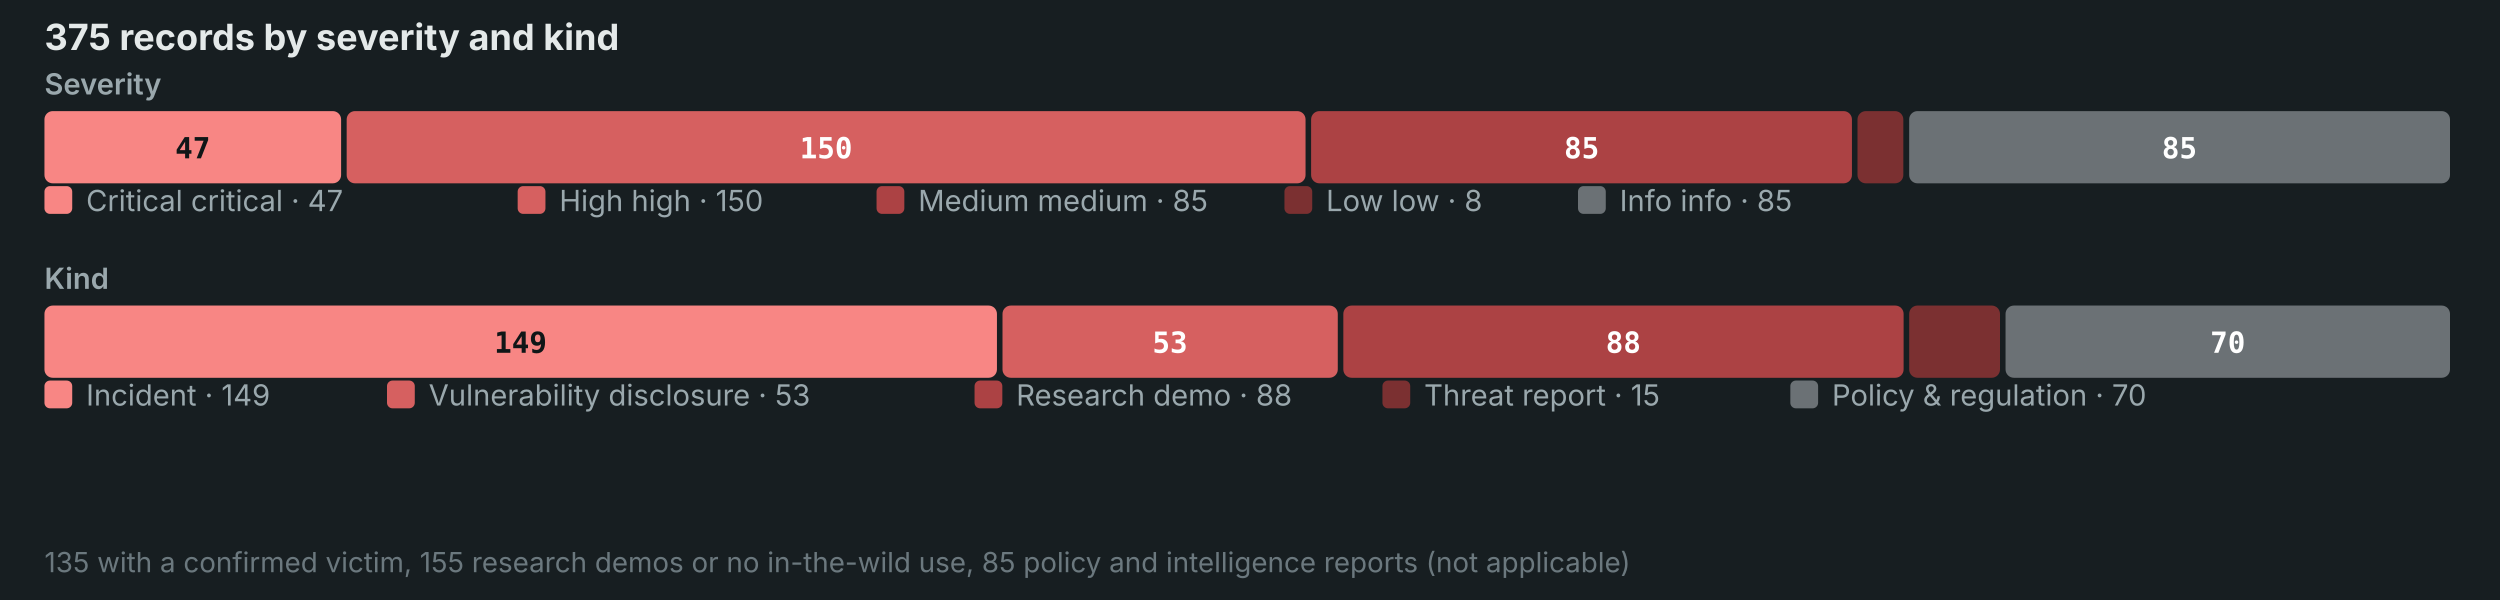
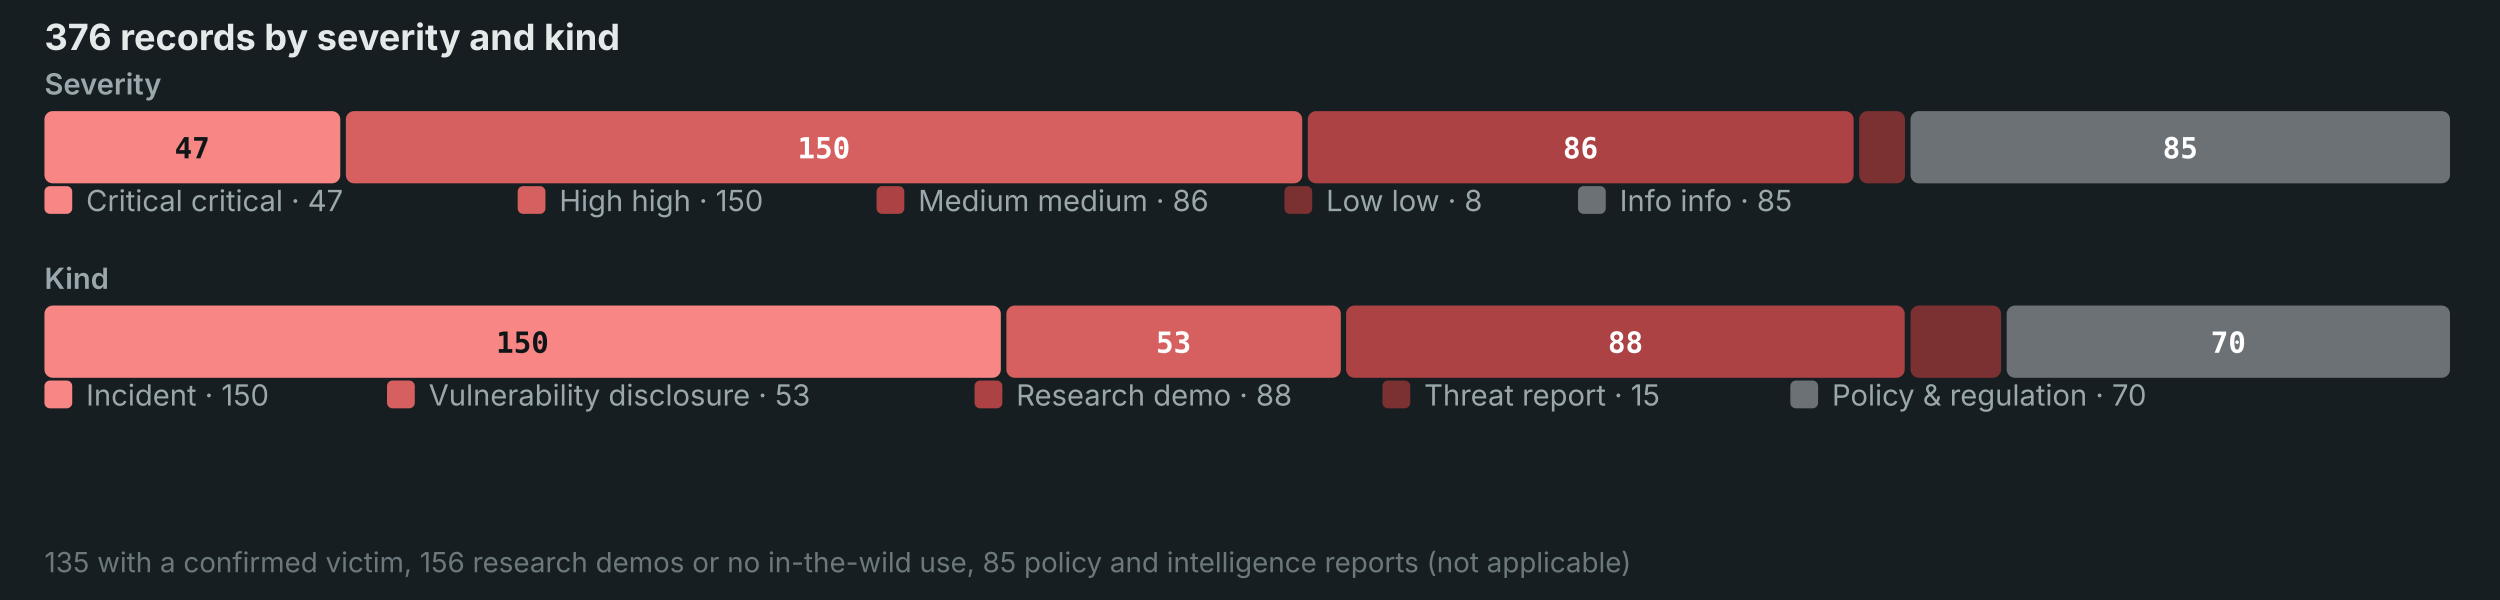
<svg xmlns="http://www.w3.org/2000/svg" viewBox="0 0 900 216" width="900" height="216" role="img" font-family="ui-sans-serif,-apple-system,'Segoe UI','PingFang SC','Microsoft YaHei',sans-serif">
  <rect width="900" height="216" fill="#171E21" />
-   <text x="16" y="18" font-size="13" font-weight="700" fill="#E4E9E9">375 records by severity and kind</text>
+   <text x="16" y="18" font-size="13" font-weight="700" fill="#E4E9E9">376 records by severity and kind</text>
  <text x="16" y="34" font-size="10.5" fill="#9AA8AD" font-weight="600">Severity</text>
-   <rect x="16.0" y="40" width="106.8" height="26" rx="3" fill="#F88684" />
-   <text x="69.4" y="57" font-size="10.5" text-anchor="middle" font-family="ui-monospace,'SF Mono','Cascadia Mono','Consolas',monospace" font-weight="700" fill="#101617">47</text>
-   <rect x="124.8" y="40" width="345.2" height="26" rx="3" fill="#D66060" />
-   <text x="297.4" y="57" font-size="10.5" text-anchor="middle" font-family="ui-monospace,'SF Mono','Cascadia Mono','Consolas',monospace" font-weight="700" fill="#FFFFFF">150</text>
-   <rect x="472.0" y="40" width="194.7" height="26" rx="3" fill="#AC4244" />
-   <text x="569.4" y="57" font-size="10.5" text-anchor="middle" font-family="ui-monospace,'SF Mono','Cascadia Mono','Consolas',monospace" font-weight="700" fill="#FFFFFF">85</text>
-   <rect x="668.7" y="40" width="16.5" height="26" rx="3" fill="#7B3031" />
-   <rect x="687.3" y="40" width="194.7" height="26" rx="3" fill="#6B7175" />
-   <text x="784.6" y="57" font-size="10.5" text-anchor="middle" font-family="ui-monospace,'SF Mono','Cascadia Mono','Consolas',monospace" font-weight="700" fill="#FFFFFF">85</text>
+   <rect x="16.0" y="40" width="106.5" height="26" rx="3" fill="#F88684" />
+   <text x="69.2" y="57" font-size="10.5" text-anchor="middle" font-family="ui-monospace,'SF Mono','Cascadia Mono','Consolas',monospace" font-weight="700" fill="#101617">47</text>
+   <rect x="124.5" y="40" width="344.3" height="26" rx="3" fill="#D66060" />
+   <text x="296.6" y="57" font-size="10.5" text-anchor="middle" font-family="ui-monospace,'SF Mono','Cascadia Mono','Consolas',monospace" font-weight="700" fill="#FFFFFF">150</text>
+   <rect x="470.8" y="40" width="196.5" height="26" rx="3" fill="#AC4244" />
+   <text x="569.0" y="57" font-size="10.5" text-anchor="middle" font-family="ui-monospace,'SF Mono','Cascadia Mono','Consolas',monospace" font-weight="700" fill="#FFFFFF">86</text>
+   <rect x="669.3" y="40" width="16.5" height="26" rx="3" fill="#7B3031" />
+   <rect x="687.8" y="40" width="194.2" height="26" rx="3" fill="#6B7175" />
+   <text x="784.9" y="57" font-size="10.5" text-anchor="middle" font-family="ui-monospace,'SF Mono','Cascadia Mono','Consolas',monospace" font-weight="700" fill="#FFFFFF">85</text>
  <rect x="16" y="67" width="10" height="10" rx="2" fill="#F88684" />
  <text x="31" y="76" font-size="10.5" fill="#9AA8AD">Critical critical · 47</text>
  <rect x="186.36" y="67" width="10" height="10" rx="2" fill="#D66060" />
  <text x="201.36" y="76" font-size="10.5" fill="#9AA8AD">High high · 150</text>
  <rect x="315.56" y="67" width="10" height="10" rx="2" fill="#AC4244" />
-   <text x="330.56" y="76" font-size="10.5" fill="#9AA8AD">Medium medium · 85</text>
+   <text x="330.56" y="76" font-size="10.5" fill="#9AA8AD">Medium medium · 86</text>
  <rect x="462.4" y="67" width="10" height="10" rx="2" fill="#7B3031" />
  <text x="477.4" y="76" font-size="10.5" fill="#9AA8AD">Low low · 8</text>
  <rect x="568.08" y="67" width="10" height="10" rx="2" fill="#6B7175" />
  <text x="583.08" y="76" font-size="10.5" fill="#9AA8AD">Info info · 85</text>
  <text x="16" y="104" font-size="10.5" fill="#9AA8AD" font-weight="600">Kind</text>
-   <rect x="16.0" y="110" width="342.9" height="26" rx="3" fill="#F88684" />
-   <text x="187.4" y="127" font-size="10.5" text-anchor="middle" font-family="ui-monospace,'SF Mono','Cascadia Mono','Consolas',monospace" font-weight="700" fill="#101617">149</text>
-   <rect x="360.9" y="110" width="120.7" height="26" rx="3" fill="#D66060" />
-   <text x="421.2" y="127" font-size="10.5" text-anchor="middle" font-family="ui-monospace,'SF Mono','Cascadia Mono','Consolas',monospace" font-weight="700" fill="#FFFFFF">53</text>
-   <rect x="483.6" y="110" width="201.7" height="26" rx="3" fill="#AC4244" />
-   <text x="584.4" y="127" font-size="10.5" text-anchor="middle" font-family="ui-monospace,'SF Mono','Cascadia Mono','Consolas',monospace" font-weight="700" fill="#FFFFFF">88</text>
-   <rect x="687.3" y="110" width="32.7" height="26" rx="3" fill="#7B3031" />
-   <rect x="722.0" y="110" width="160.0" height="26" rx="3" fill="#6B7175" />
-   <text x="802.0" y="127" font-size="10.5" text-anchor="middle" font-family="ui-monospace,'SF Mono','Cascadia Mono','Consolas',monospace" font-weight="700" fill="#FFFFFF">70</text>
+   <rect x="16.0" y="110" width="344.3" height="26" rx="3" fill="#F88684" />
+   <text x="188.1" y="127" font-size="10.5" text-anchor="middle" font-family="ui-monospace,'SF Mono','Cascadia Mono','Consolas',monospace" font-weight="700" fill="#101617">150</text>
+   <rect x="362.3" y="110" width="120.4" height="26" rx="3" fill="#D66060" />
+   <text x="422.5" y="127" font-size="10.5" text-anchor="middle" font-family="ui-monospace,'SF Mono','Cascadia Mono','Consolas',monospace" font-weight="700" fill="#FFFFFF">53</text>
+   <rect x="484.6" y="110" width="201.1" height="26" rx="3" fill="#AC4244" />
+   <text x="585.2" y="127" font-size="10.5" text-anchor="middle" font-family="ui-monospace,'SF Mono','Cascadia Mono','Consolas',monospace" font-weight="700" fill="#FFFFFF">88</text>
+   <rect x="687.8" y="110" width="32.6" height="26" rx="3" fill="#7B3031" />
+   <rect x="722.4" y="110" width="159.6" height="26" rx="3" fill="#6B7175" />
+   <text x="802.2" y="127" font-size="10.5" text-anchor="middle" font-family="ui-monospace,'SF Mono','Cascadia Mono','Consolas',monospace" font-weight="700" fill="#FFFFFF">70</text>
  <rect x="16" y="137" width="10" height="10" rx="2" fill="#F88684" />
-   <text x="31" y="146" font-size="10.5" fill="#9AA8AD">Incident · 149</text>
+   <text x="31" y="146" font-size="10.5" fill="#9AA8AD">Incident · 150</text>
  <rect x="139.32" y="137" width="10" height="10" rx="2" fill="#D66060" />
  <text x="154.32" y="146" font-size="10.5" fill="#9AA8AD">Vulnerability disclosure · 53</text>
  <rect x="350.84" y="137" width="10" height="10" rx="2" fill="#AC4244" />
  <text x="365.84" y="146" font-size="10.5" fill="#9AA8AD">Research demo · 88</text>
  <rect x="497.68" y="137" width="10" height="10" rx="2" fill="#7B3031" />
  <text x="512.68" y="146" font-size="10.5" fill="#9AA8AD">Threat report · 15</text>
  <rect x="644.52" y="137" width="10" height="10" rx="2" fill="#6B7175" />
  <text x="659.52" y="146" font-size="10.5" fill="#9AA8AD">Policy &amp; regulation · 70</text>
-   <text x="16" y="206" font-size="10" fill="#6B787E">135 with a confirmed victim, 155 research demos or no in-the-wild use, 85 policy and intelligence reports (not applicable)</text>
+   <text x="16" y="206" font-size="10" fill="#6B787E">135 with a confirmed victim, 156 research demos or no in-the-wild use, 85 policy and intelligence reports (not applicable)</text>
</svg>
